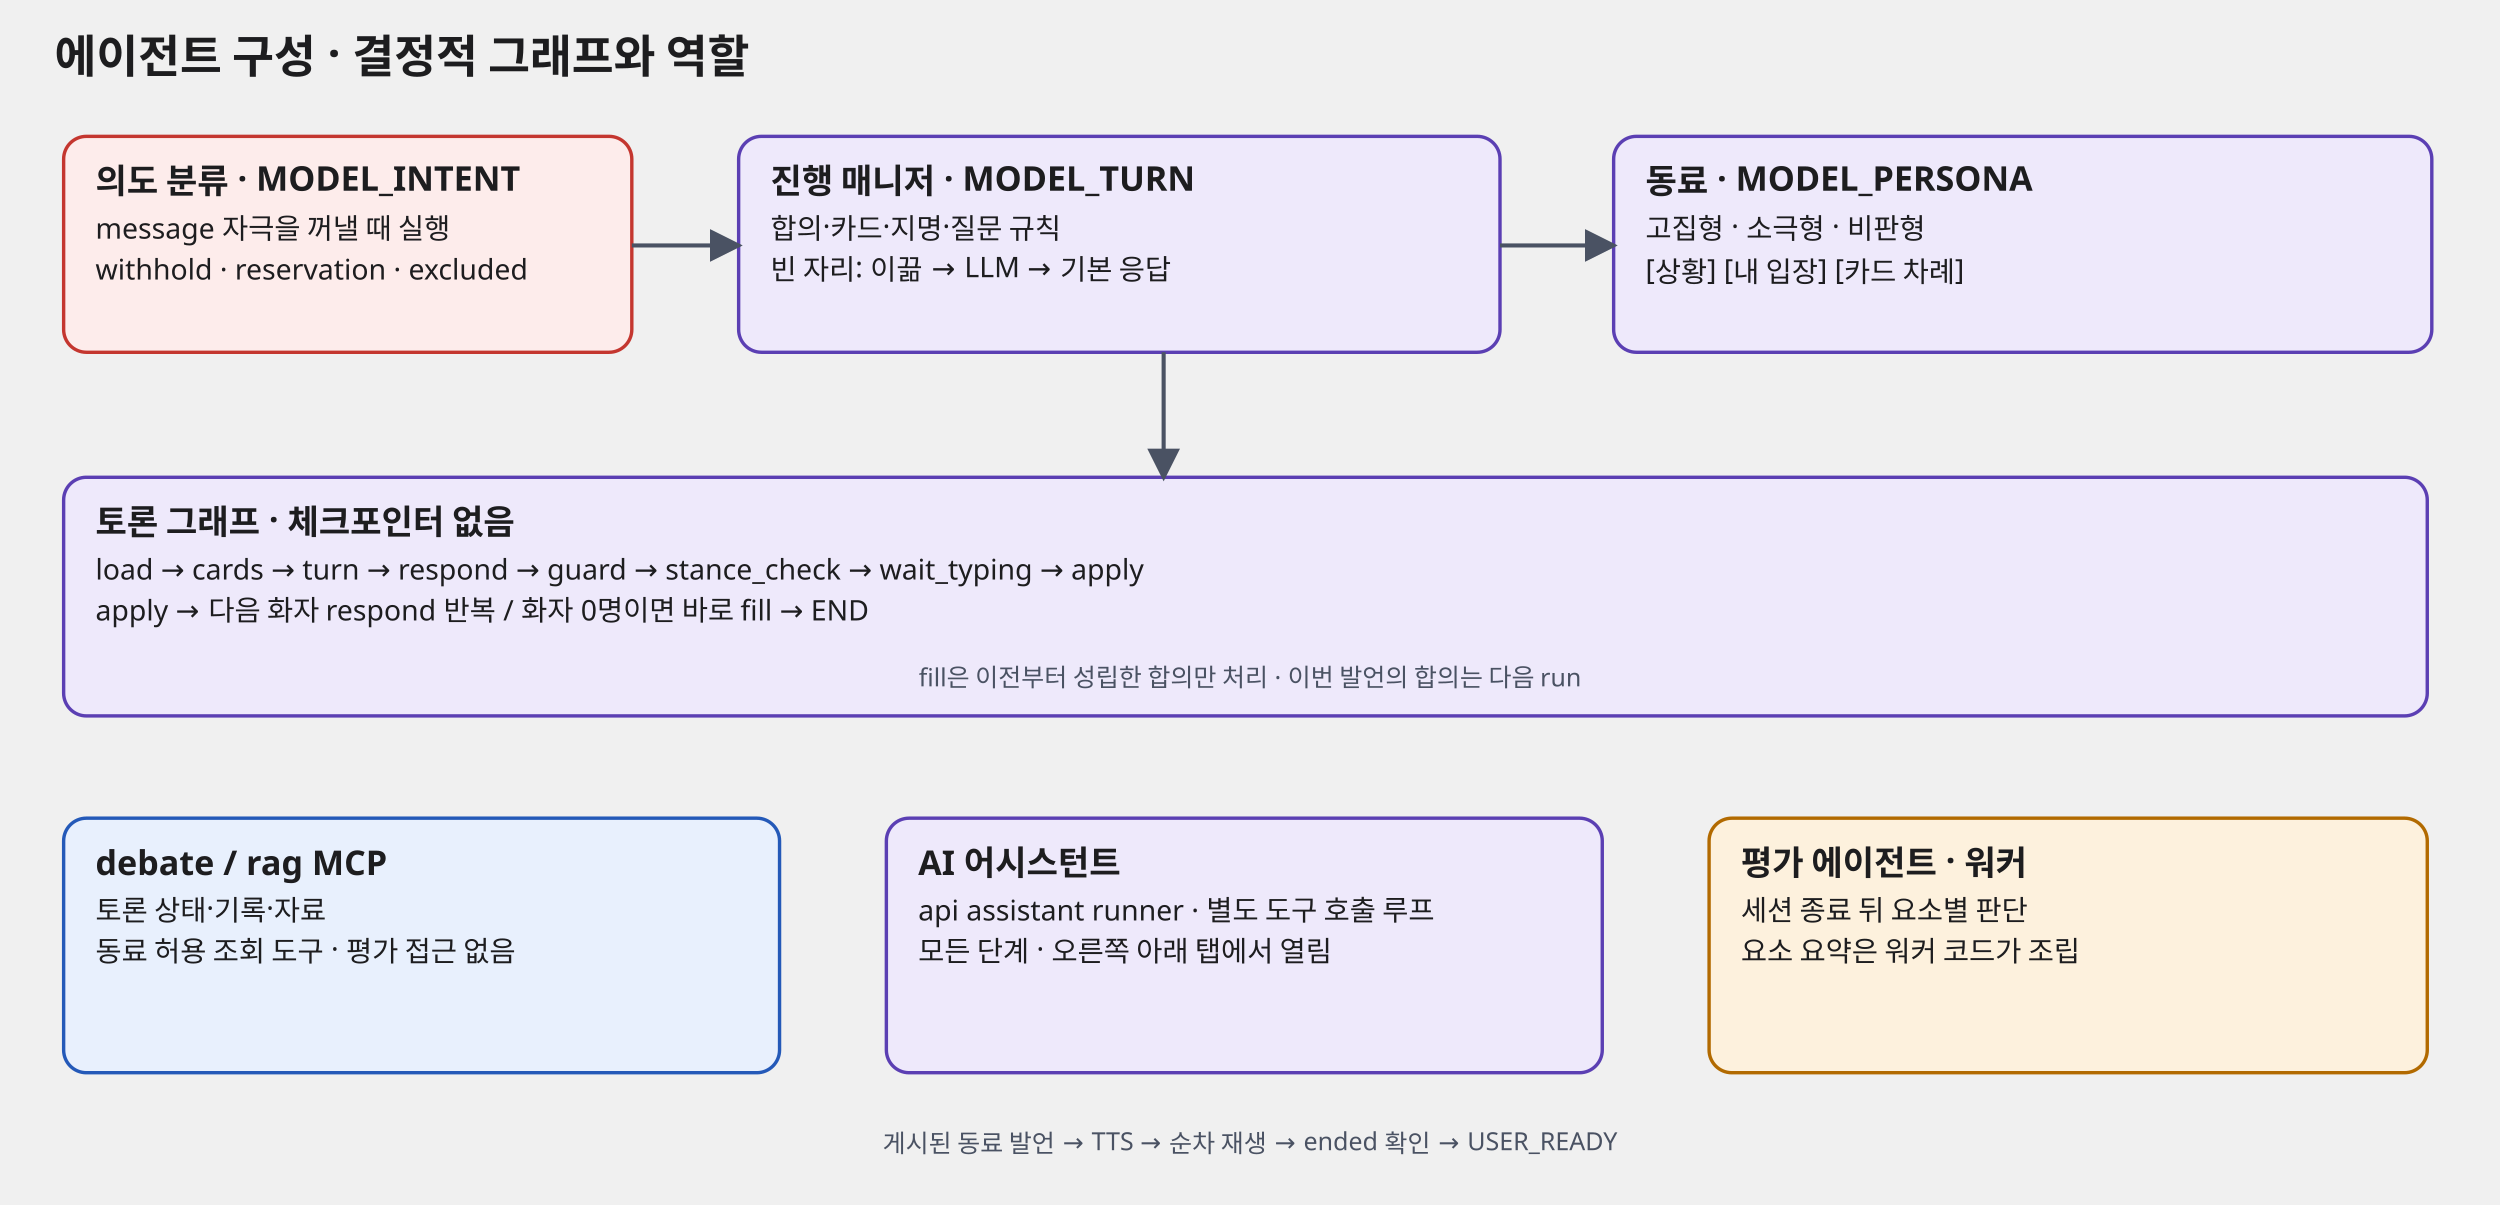
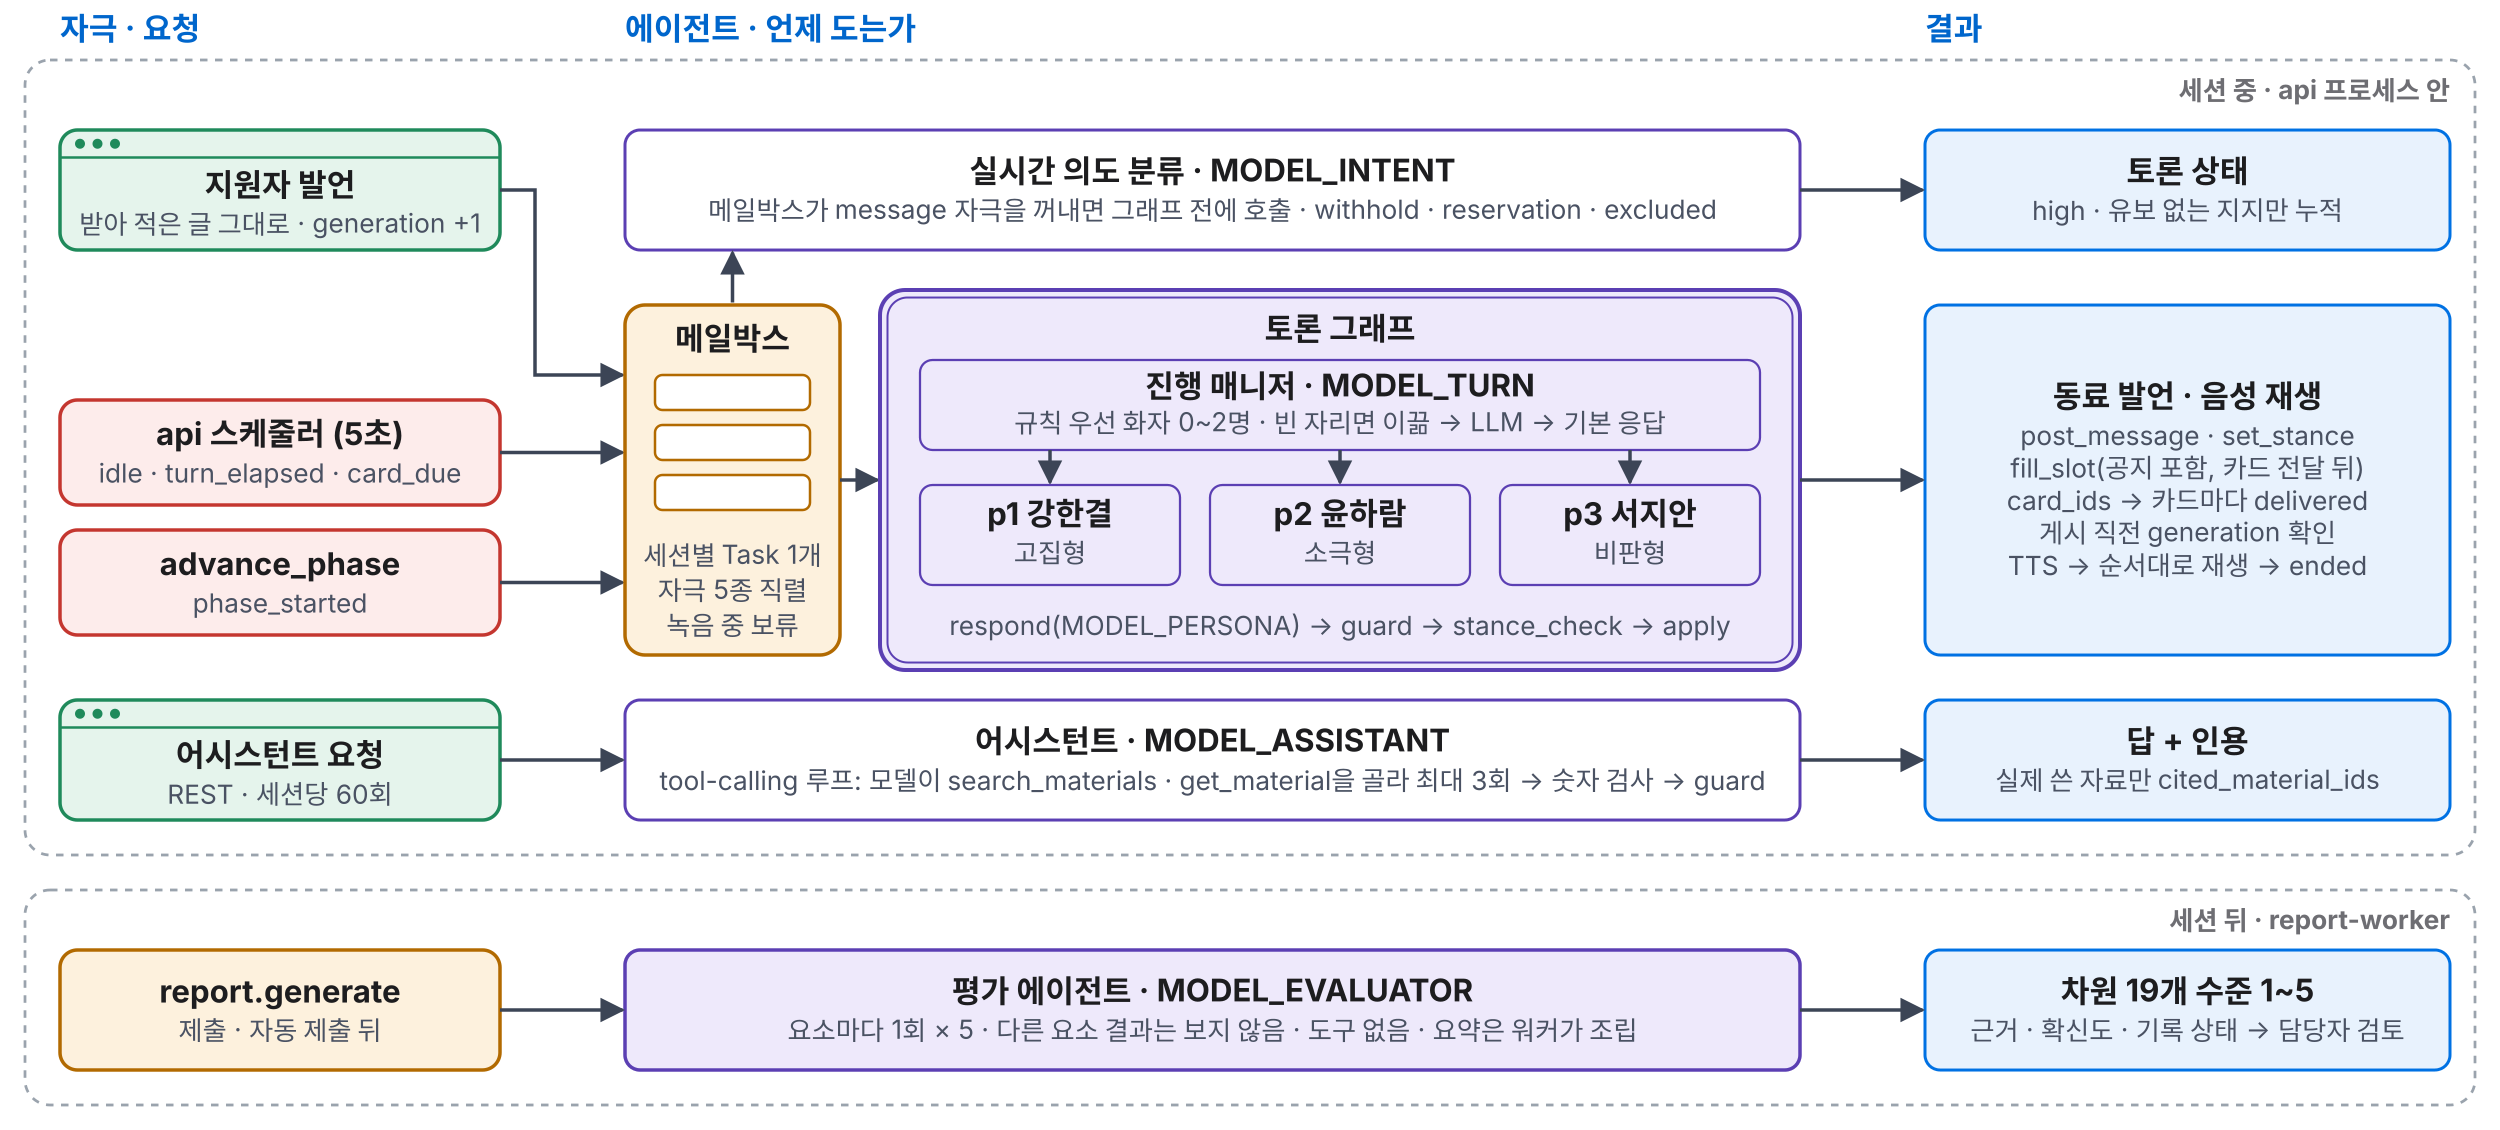
- <svg xmlns="http://www.w3.org/2000/svg" width="1100" height="530" viewBox="0 0 1100 530" role="img" aria-label="에이전트 구성 · 결정적 그래프와 역할">
-   <style>text{font-family:Apple SD Gothic Neo,Noto Sans KR,Malgun Gothic,sans-serif;fill:#1D1D1F}.title{font-size:20px;font-weight:700}.head{font-size:15px;font-weight:700}.body{font-size:12.5px}.small{font-size:11px;fill:#4A5263}.line{stroke:#4A5263;stroke-width:1.8;fill:none}.dash{stroke:#B25000;stroke-width:1.5;stroke-dasharray:5 4;fill:none}</style>
+ <svg xmlns="http://www.w3.org/2000/svg" viewBox="0 0 1000 452" width="1000" height="452">
+   <style>
+ .b-seat{fill:#EEE9FB;stroke:#5B3FB3;stroke-width:.9}
+ .b-agentstep{fill:#EEE9FB;stroke:#5B3FB3;stroke-width:1.4}
+ .b-topic2{fill:#FFFFFF;stroke:#D2D2D7;stroke-width:1}
+ .edge-xd{stroke:#D70015;stroke-width:1.5;fill:none;stroke-dasharray:5 3}
+ .xmark{stroke:#D70015;stroke-width:2.6;fill:none;stroke-linecap:round}
+ text{font-family:"Pretendard",-apple-system,BlinkMacSystemFont,"Apple SD Gothic Neo","Noto Sans KR","Malgun Gothic",sans-serif;fill:#1D1D1F}
+ .t{font-size:12.5px;font-weight:700}
+ .s{font-size:10.5px;fill:#4A5263}
+ .tier{font-size:12.5px;font-weight:700;fill:#0066CC}
+ .mono{font-family:ui-monospace,"SF Mono",Menlo,Consolas,monospace;font-size:9.5px;fill:#3C4556}
+ .mono-s{font-family:ui-monospace,"SF Mono",Menlo,Consolas,monospace;font-size:8.6px;fill:#3C4556}
+ .lab{font-size:10.5px;fill:#2F3746}
+ .lab-t{font-size:10.5px;font-weight:700;fill:#1D1D1F}
+ .lab-b{font-size:10.5px;fill:#D70015;font-weight:700}
+ .lab-g{font-size:10.5px;fill:#6E6E73;font-weight:700}
+ .st{font-size:10px;font-weight:700;fill:#0066CC;font-family:ui-monospace,"SF Mono",Menlo,Consolas,monospace}
+ .numt{font-size:10px;font-weight:700;fill:#fff}
+ .halo{paint-order:stroke;stroke:#FFFFFF;stroke-width:3.2px;stroke-linejoin:round}
+ .numc{fill:#0071E3}
+ .edge{stroke:#3C4556;stroke-width:1.4;fill:none}
+ .edge-d{stroke:#3C4556;stroke-width:1.3;fill:none;stroke-dasharray:4 3}
+ .edge-x{stroke:#D70015;stroke-width:1.5;fill:none}
+ .ah{fill:#3C4556}
+ .ahx{fill:#D70015}
+ .aho{fill:none;stroke:#3C4556;stroke-width:1.5;stroke-linejoin:round}
+ .bnd{fill:none;stroke:#D70015;stroke-width:1.3;stroke-dasharray:7 4}
+ .lbnd{fill:none;stroke:#9AA3AD;stroke-width:1.1;stroke-dasharray:3 3}
+ .life{stroke:#9AA3AD;stroke-width:1;stroke-dasharray:4 4}
+ .b-web{fill:#E5F4EC;stroke:#1F8A5B;stroke-width:1.4}
+ .b-web-bar{stroke:#1F8A5B;stroke-width:1}
+ .b-web-dot{fill:#1F8A5B}
+ .b-api{fill:#FDECEB;stroke:#C4362F;stroke-width:1.4}
+ .b-in{fill:#FFFFFF;stroke:#C4362F;stroke-width:1}
+ .b-agent{fill:#EEE9FB;stroke:#5B3FB3;stroke-width:1.6}
+ .b-agent-in{fill:none;stroke:#5B3FB3;stroke-width:.8}
+ .b-mcp{fill:#E8F0FD;stroke:#2459B8;stroke-width:1.4}
+ .b-mq{fill:#FDF1DD;stroke:#B26A00;stroke-width:1.4}
+ .b-topic{fill:#FFFFFF;stroke:#B26A00;stroke-width:1}
+ .b-db{fill:#EEF0F3;stroke:#5F6873;stroke-width:1.4}
+ .b-ext{fill:#FFFFFF;stroke:#8B939C;stroke-width:1.4;stroke-dasharray:5 3}
+ .b-node{fill:#FFFFFF;stroke:#5F6873;stroke-width:1.3}
+ .node-top{fill:#F1F3F6}
+ .node-side{fill:#E3E7EC}
+ .b-step{fill:#F3F6FB;stroke:#0071E3;stroke-width:1.2}
+ .b-state{fill:#E8F2FD;stroke:#0071E3;stroke-width:1.2}
+ .b-note{fill:#FFFBEF;stroke:#E2CF9E;stroke-width:1}
+ .b-plug{fill:#FFFFFF;stroke:#5B3FB3;stroke-width:1.2}
+ .plug{stroke:#5B3FB3;stroke-width:1.3}
+ .plug-dot{fill:#5B3FB3}
+ .axis{stroke:#5F6873;stroke-width:1.2}
+ .tick{stroke:#9AA3AD;stroke-width:1}
+ .dot{fill:#0071E3}
+ .dot-rel{fill:#FFFFFF;stroke:#0071E3;stroke-width:1.5}
+ </style>
+   <rect width="1000" height="452" fill="#FFFFFF" />
  <defs>
-     <marker id="arrow" markerWidth="8" markerHeight="8" refX="7" refY="4" orient="auto">
-       <path d="M0 0 L8 4 L0 8 Z" fill="#4A5263" />
+     <marker id="mf-v2" viewBox="0 0 10 10" refX="9" refY="5" markerWidth="7" markerHeight="7" orient="auto-start-reverse">
+       <path d="M0,0 L10,5 L0,10 z" class="ah" />
+     </marker>
+     <marker id="mo-v2" viewBox="0 0 10 10" refX="9" refY="5" markerWidth="8" markerHeight="8" orient="auto-start-reverse">
+       <path d="M1,1 L9,5 L1,9" class="aho" />
+     </marker>
+     <marker id="mx-v2" viewBox="0 0 10 10" refX="9" refY="5" markerWidth="7" markerHeight="7" orient="auto-start-reverse">
+       <path d="M0,0 L10,5 L0,10 z" class="ahx" />
    </marker>
  </defs>
-   <text x="24" y="32" class="title">에이전트 구성 · 결정적 그래프와 역할</text>
-   <rect x="28" y="60" width="250" height="95" rx="10" fill="#FDECEB" stroke="#C4362F" stroke-width="1.5" />
-   <text x="42" y="85" class="head">의도 분류 · MODEL_INTENT</text>
-   <text x="42" y="105" class="body">message 자극을 꺼낼 때 실행</text>
-   <text x="42" y="123" class="body">withhold · reservation · excluded</text>
-   <rect x="325" y="60" width="335" height="95" rx="10" fill="#EEE9FB" stroke="#5B3FB3" stroke-width="1.5" />
-   <text x="339" y="85" class="head">진행 매니저 · MODEL_TURN</text>
-   <text x="339" y="105" class="body">합의·카드·지명·질문 규칙</text>
-   <text x="339" y="123" class="body">빈 자리: 이끎 → LLM → 기본 응답</text>
-   <rect x="710" y="60" width="360" height="95" rx="10" fill="#EEE9FB" stroke="#5B3FB3" stroke-width="1.5" />
-   <text x="724" y="85" class="head">동료 · MODEL_PERSONA</text>
-   <text x="724" y="105" class="body">고집형 · 소극형 · 비판형</text>
-   <text x="724" y="123" class="body">[상황] [내 입장] [카드 차례]</text>
-   <path d="M278 108 L325 108" class="line" marker-end="url(#arrow)" />
-   <path d="M660 108 L710 108" class="line" marker-end="url(#arrow)" />
-   <rect x="28" y="210" width="1040" height="105" rx="10" fill="#EEE9FB" stroke="#5B3FB3" stroke-width="1.5" />
-   <text x="42" y="235" class="head">토론 그래프 · 체크포인터 없음</text>
-   <text x="42" y="255" class="body">load → cards → turn → respond → guard → stance_check → wait_typing → apply</text>
-   <text x="42" y="273" class="body">apply → 다음 화자 respond 반복 / 화자 0명이면 바로 fill → END</text>
-   <path d="M512 155 L512 210" class="line" marker-end="url(#arrow)" />
-   <rect x="28" y="360" width="315" height="112" rx="10" fill="#E8F0FD" stroke="#2459B8" stroke-width="1.5" />
-   <text x="42" y="385" class="head">debate / rag MCP</text>
-   <text x="42" y="405" class="body">토론 상태·기록·자료</text>
-   <text x="42" y="423" class="body">동료 허용 조회 도구 · 평가 접근 없음</text>
-   <rect x="390" y="360" width="315" height="112" rx="10" fill="#EEE9FB" stroke="#5B3FB3" stroke-width="1.5" />
-   <text x="404" y="385" class="head">AI 어시스턴트</text>
-   <text x="404" y="405" class="body">api assistant runner · 별도 도구 호출 루프</text>
-   <text x="404" y="423" class="body">모든 단계 · 오른쪽 아래 탭에서 열림</text>
-   <rect x="752" y="360" width="316" height="112" rx="10" fill="#FDF1DD" stroke="#B26A00" stroke-width="1.5" />
-   <text x="766" y="385" class="head">평가 에이전트 · 워커</text>
-   <text x="766" y="405" class="body">세션 종료 뒤 요소별 판단</text>
-   <text x="766" y="423" class="body">요소 요약은 워커 코드가 조립</text>
-   <text x="550" y="507" text-anchor="middle" class="small">게시된 동료 발언 → TTS → 순차 재생 → ended 확인 → USER_READY</text>
-   <text x="550" y="302" text-anchor="middle" class="small">fill은 이전부터 성립한 합의만 처리 · 이번 발언의 합의는 다음 run</text>
+   <text x="24.0" y="16.0" text-anchor="start" class="tier">자극 · 요청</text>
+   <text x="250.0" y="16.0" text-anchor="start" class="tier">에이전트 · 언제 도는가</text>
+   <text x="770.0" y="16.0" text-anchor="start" class="tier">결과</text>
+   <rect x="10" y="24" width="980" height="318" rx="10" class="lbnd" />
+   <text x="980.0" y="40.0" text-anchor="end" class="lab-g">세션 중 · api 프로세스 안</text>
+   <rect x="24" y="52" width="176" height="48" rx="7" class="b-web" />
+   <line x1="24" y1="63" x2="200" y2="63" class="b-web-bar" />
+   <circle cx="32" cy="57.5" r="2" class="b-web-dot" />
+   <circle cx="39" cy="57.5" r="2" class="b-web-dot" />
+   <circle cx="46" cy="57.5" r="2" class="b-web-dot" />
+   <text x="112.0" y="78.5" text-anchor="middle" class="t">지원자 발언</text>
+   <text x="112.0" y="93.5" text-anchor="middle" class="s">받아 적은 글 그대로 · generation +1</text>
+   <rect x="250" y="52" width="470" height="48" rx="6" class="b-plug" />
+   <text x="485.0" y="73.0" text-anchor="middle" class="t">실시간 의도 분류 · MODEL_INTENT</text>
+   <text x="485.0" y="88.0" text-anchor="middle" class="s">메일박스가 message 자극을 꺼내면 그래프 전에 호출 · withhold · reservation · excluded</text>
+   <rect x="770" y="52" width="210" height="48" rx="6" class="b-state" />
+   <text x="875.0" y="73.0" text-anchor="middle" class="t">토론 상태</text>
+   <text x="875.0" y="88.0" text-anchor="middle" class="s">high · 유보 없는 지지만 누적</text>
+   <line x1="293" y1="121" x2="293" y2="101" class="edge" marker-end="url(#mf-v2)" />
+   <line x1="720" y1="76" x2="769" y2="76" class="edge" marker-end="url(#mf-v2)" />
+   <polyline points="200,76 214,76 214,150 249,150" class="edge" marker-end="url(#mf-v2)" />
+   <rect x="24" y="160" width="176" height="42" rx="7" class="b-api" />
+   <text x="112.0" y="178.0" text-anchor="middle" class="t">api 스케줄러 (5초)</text>
+   <text x="112.0" y="193.0" text-anchor="middle" class="s">idle · turn_elapsed · card_due</text>
+   <rect x="24" y="212" width="176" height="42" rx="7" class="b-api" />
+   <text x="112.0" y="230.0" text-anchor="middle" class="t">advance_phase</text>
+   <text x="112.0" y="245.0" text-anchor="middle" class="s">phase_started</text>
+   <line x1="200" y1="181" x2="249" y2="181" class="edge" marker-end="url(#mf-v2)" />
+   <line x1="200" y1="233" x2="249" y2="233" class="edge" marker-end="url(#mf-v2)" />
+   <rect x="250" y="122" width="86" height="140" rx="8" class="b-mq" />
+   <text x="293.0" y="140.0" text-anchor="middle" class="t">메일박스</text>
+   <rect x="262" y="150" width="62" height="14" rx="3" class="b-topic" />
+   <rect x="262" y="170" width="62" height="14" rx="3" class="b-topic" />
+   <rect x="262" y="190" width="62" height="14" rx="3" class="b-topic" />
+   <text x="293.0" y="226.0" text-anchor="middle" class="s">세션별 Task 1개</text>
+   <text x="293.0" y="240.0" text-anchor="middle" class="s">자극 5종 직렬</text>
+   <text x="293.0" y="254.0" text-anchor="middle" class="s">녹음 중 보류</text>
+   <line x1="336" y1="192" x2="351" y2="192" class="edge" marker-end="url(#mf-v2)" />
+   <rect x="352" y="116" width="368" height="152" rx="10" class="b-agent" />
+   <rect x="355" y="119" width="362" height="146" rx="8" class="b-agent-in" />
+   <text x="536.0" y="136.0" text-anchor="middle" class="t">토론 그래프</text>
+   <rect x="368" y="144" width="336" height="36" rx="5" class="b-seat" />
+   <text x="536.0" y="159.0" text-anchor="middle" class="t">진행 매니저 · MODEL_TURN</text>
+   <text x="536.0" y="173.0" text-anchor="middle" class="s">규칙 우선 화자 0~2명 · 빈 자리면 이끎 → LLM → 기본 응답</text>
+   <line x1="420" y1="180" x2="420" y2="193" class="edge" marker-end="url(#mf-v2)" />
+   <rect x="368" y="194" width="104" height="40" rx="5" class="b-seat" />
+   <text x="420.0" y="210.0" text-anchor="middle" class="t">p1 강한결</text>
+   <text x="420.0" y="225.0" text-anchor="middle" class="s">고집형</text>
+   <line x1="536" y1="180" x2="536" y2="193" class="edge" marker-end="url(#mf-v2)" />
+   <rect x="484" y="194" width="104" height="40" rx="5" class="b-seat" />
+   <text x="536.0" y="210.0" text-anchor="middle" class="t">p2 윤하람</text>
+   <text x="536.0" y="225.0" text-anchor="middle" class="s">소극형</text>
+   <line x1="652" y1="180" x2="652" y2="193" class="edge" marker-end="url(#mf-v2)" />
+   <rect x="600" y="194" width="104" height="40" rx="5" class="b-seat" />
+   <text x="652.0" y="210.0" text-anchor="middle" class="t">p3 서지안</text>
+   <text x="652.0" y="225.0" text-anchor="middle" class="s">비판형</text>
+   <text x="536.0" y="254.0" text-anchor="middle" class="s">respond(MODEL_PERSONA) → guard → stance_check → apply</text>
+   <rect x="770" y="122" width="210" height="140" rx="6" class="b-state" />
+   <text x="875.0" y="163.0" text-anchor="middle" class="t">동료 발언 · 음성 재생</text>
+   <text x="875.0" y="178.0" text-anchor="middle" class="s">post_message · set_stance</text>
+   <text x="875.0" y="191.0" text-anchor="middle" class="s">fill_slot(공지 포함, 카드 전달 뒤)</text>
+   <text x="875.0" y="204.0" text-anchor="middle" class="s">card_ids → 카드마다 delivered</text>
+   <text x="875.0" y="217.0" text-anchor="middle" class="s">게시 직전 generation 확인</text>
+   <text x="875.0" y="230.0" text-anchor="middle" class="s">TTS → 순서대로 재생 → ended</text>
+   <line x1="720" y1="192" x2="769" y2="192" class="edge" marker-end="url(#mf-v2)" />
+   <rect x="24" y="280" width="176" height="48" rx="7" class="b-web" />
+   <line x1="24" y1="291" x2="200" y2="291" class="b-web-bar" />
+   <circle cx="32" cy="285.5" r="2" class="b-web-dot" />
+   <circle cx="39" cy="285.5" r="2" class="b-web-dot" />
+   <circle cx="46" cy="285.5" r="2" class="b-web-dot" />
+   <text x="112.0" y="306.5" text-anchor="middle" class="t">어시스턴트 요청</text>
+   <text x="112.0" y="321.5" text-anchor="middle" class="s">REST · 세션당 60회</text>
+   <rect x="250" y="280" width="470" height="48" rx="6" class="b-plug" />
+   <text x="485.0" y="301.0" text-anchor="middle" class="t">어시스턴트 · MODEL_ASSISTANT</text>
+   <text x="485.0" y="316.0" text-anchor="middle" class="s">tool-calling 루프: 모델이 search_materials · get_material을 골라 최대 3회 → 숫자 검사 → guard</text>
+   <rect x="770" y="280" width="210" height="48" rx="6" class="b-state" />
+   <text x="875.0" y="301.0" text-anchor="middle" class="t">답 + 인용</text>
+   <text x="875.0" y="316.0" text-anchor="middle" class="s">실제 쓴 자료만 cited_material_ids</text>
+   <line x1="200" y1="304" x2="249" y2="304" class="edge" marker-end="url(#mf-v2)" />
+   <line x1="720" y1="304" x2="769" y2="304" class="edge" marker-end="url(#mf-v2)" />
+   <rect x="10" y="356" width="980" height="86" rx="10" class="lbnd" />
+   <text x="980.0" y="372.0" text-anchor="end" class="lab-g">세션 뒤 · report-worker</text>
+   <rect x="24" y="380" width="176" height="48" rx="7" class="b-mq" />
+   <text x="112.0" y="401.0" text-anchor="middle" class="t">report.generate</text>
+   <text x="112.0" y="416.0" text-anchor="middle" class="s">제출 · 자동 제출 뒤</text>
+   <rect x="250" y="380" width="470" height="48" rx="6" class="b-agentstep" />
+   <text x="485.0" y="401.0" text-anchor="middle" class="t">평가 에이전트 · MODEL_EVALUATOR</text>
+   <text x="485.0" y="416.0" text-anchor="middle" class="s">요소마다 1회 × 5 · 다른 요소 결과는 보지 않음 · 도구 없음 · 요약은 워커가 조립</text>
+   <rect x="770" y="380" width="210" height="48" rx="6" class="b-state" />
+   <text x="875.0" y="401.0" text-anchor="middle" class="t">차원 19개 수준 1~5</text>
+   <text x="875.0" y="416.0" text-anchor="middle" class="s">근거 · 확신도 · 기록 상태 → 담당자 검토</text>
+   <line x1="200" y1="404" x2="249" y2="404" class="edge" marker-end="url(#mf-v2)" />
+   <line x1="720" y1="404" x2="769" y2="404" class="edge" marker-end="url(#mf-v2)" />
</svg>
